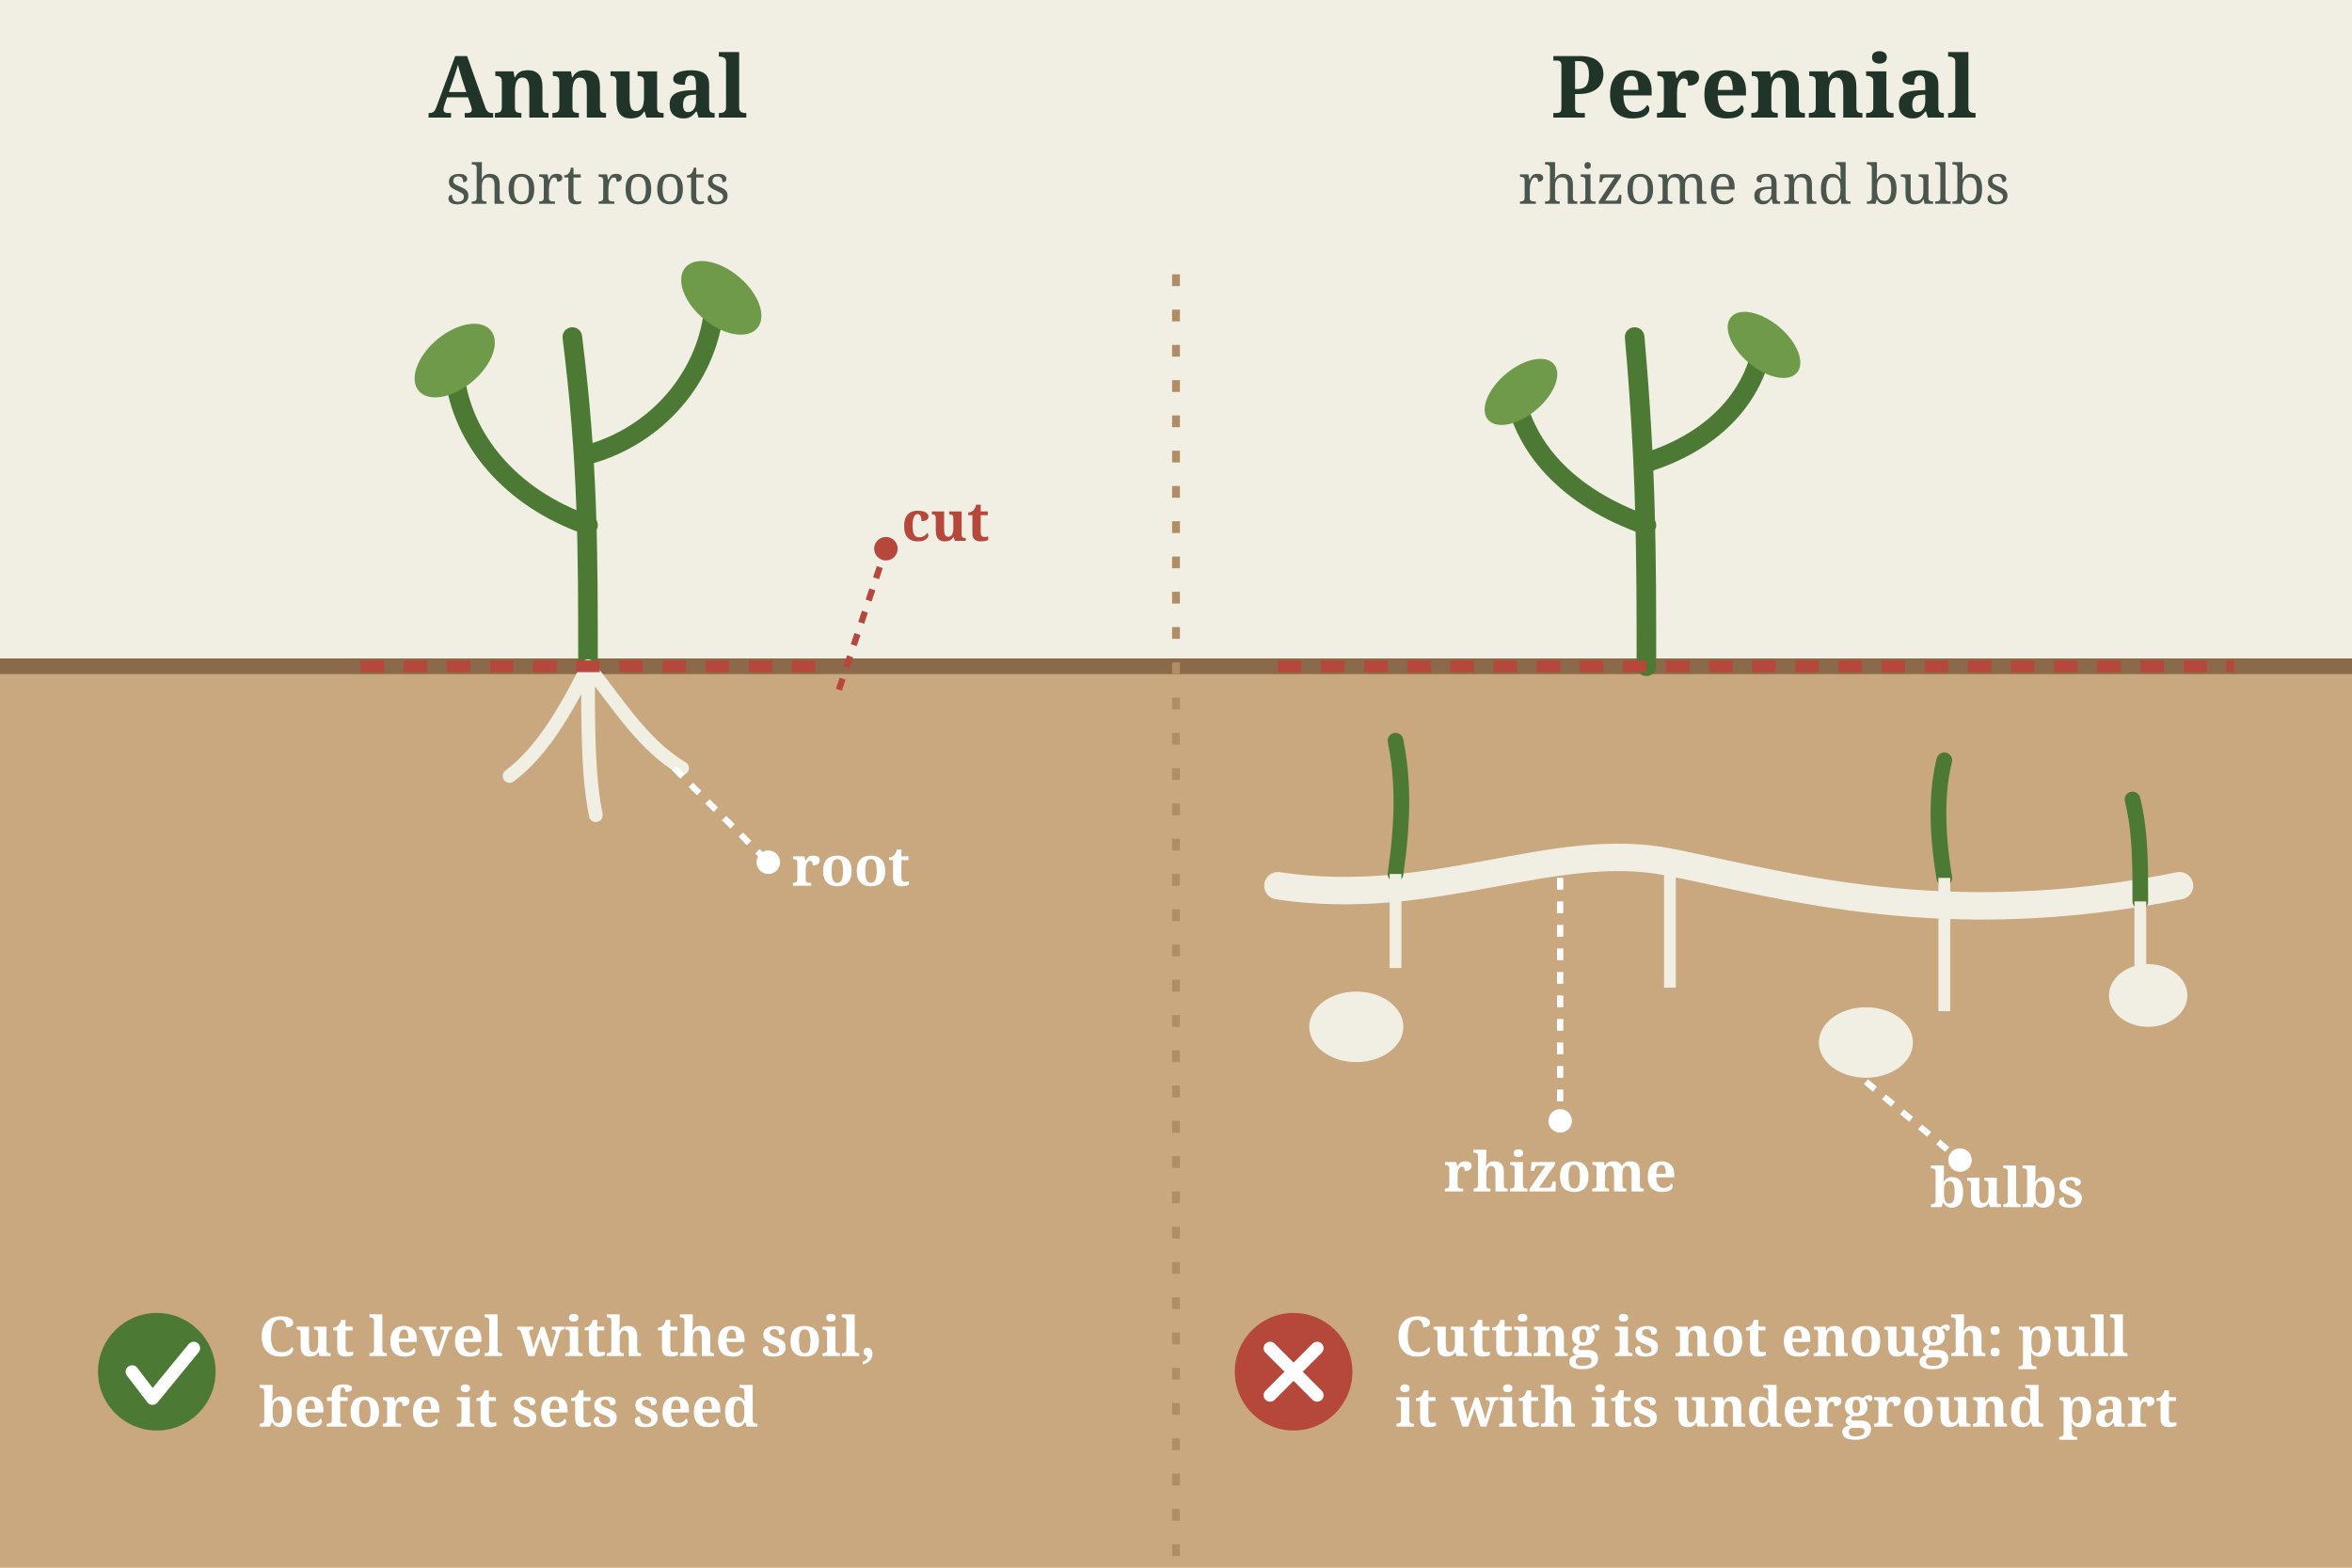
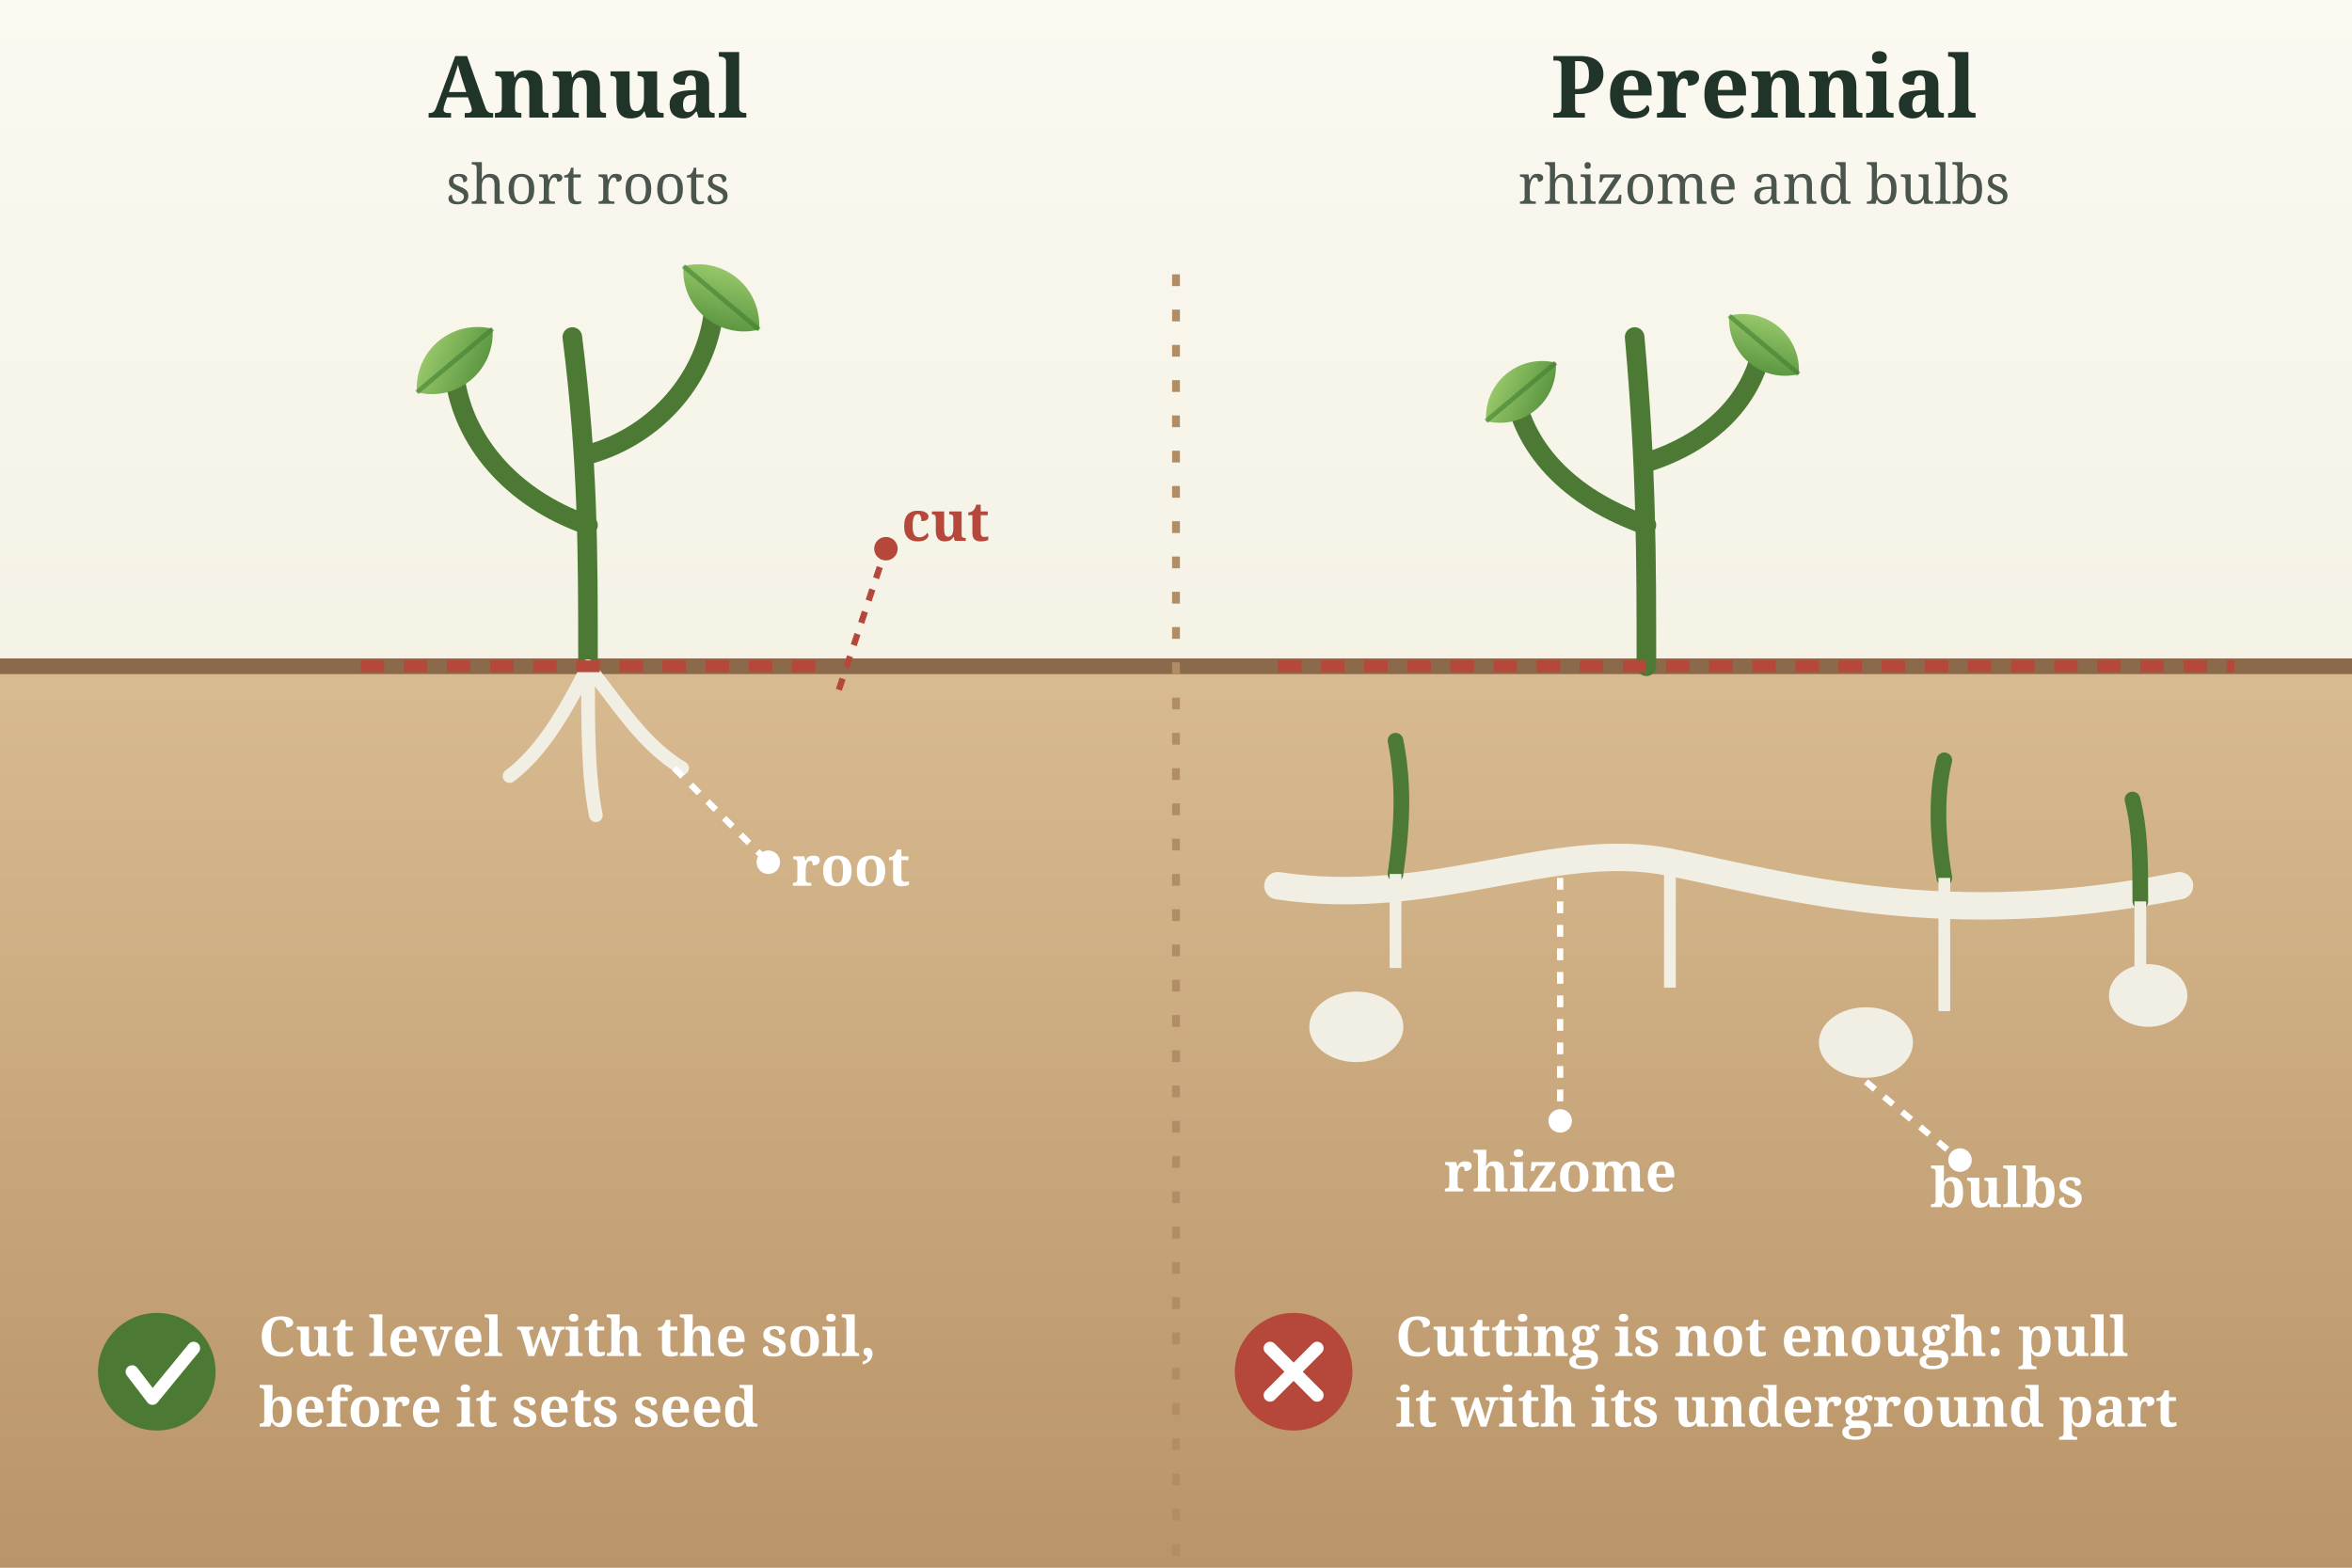
<svg xmlns="http://www.w3.org/2000/svg" viewBox="0 0 600 400" role="img" font-family="Georgia, serif">
-   <rect width="600" height="400" fill="#f1efe3" />
-   <rect y="170" width="600" height="230" fill="#c9a77f" />
+   <defs>
+     <linearGradient id="gBg" x1="0" y1="0" x2="0" y2="1">
+       <stop offset="0" stop-color="#fbf9f1" />
+       <stop offset="1" stop-color="#ece7d6" />
+     </linearGradient>
+     <linearGradient id="gSolo" x1="0" y1="0" x2="0" y2="1">
+       <stop offset="0" stop-color="#d9bb91" />
+       <stop offset="1" stop-color="#b99468" />
+     </linearGradient>
+     <linearGradient id="gMadeira" x1="0" y1="0" x2="1" y2="0">
+       <stop offset="0" stop-color="#7a5c3d" />
+       <stop offset=".5" stop-color="#977654" />
+       <stop offset="1" stop-color="#6f5236" />
+     </linearGradient>
+     <linearGradient id="gComp" x1="0" y1="0" x2="0" y2="1">
+       <stop offset="0" stop-color="#5d4731" />
+       <stop offset="1" stop-color="#3b2d1f" />
+     </linearGradient>
+     <linearGradient id="gFolha" x1="0" y1="0" x2="1" y2="1">
+       <stop offset="0" stop-color="#a6d474" />
+       <stop offset="1" stop-color="#4d8a37" />
+     </linearGradient>
+     <pattern id="gTex" width="22" height="22" patternUnits="userSpaceOnUse">
+       <circle cx="4" cy="5" r="1.3" fill="#fff" opacity=".16" />
+       <circle cx="15" cy="11" r="1.6" fill="#5a3f26" opacity=".12" />
+       <circle cx="9" cy="18" r="1.1" fill="#fff" opacity=".12" />
+       <circle cx="19" cy="3" r="1" fill="#5a3f26" opacity=".10" />
+     </pattern>
+     <filter id="sombra" x="-10%" y="-10%" width="125%" height="135%">
+       <feDropShadow dx="0" dy="3" stdDeviation="3.2" flood-color="#2f2a1c" flood-opacity=".20" />
+     </filter>
+   </defs>
+   <rect width="600" height="400" fill="url(#gBg)" />
+   <rect y="170" width="600" height="230" fill="url(#gSolo)" />
  <path d="M0 170h600" stroke="#8a6a4a" stroke-width="4" />
  <path d="M300 70V400" stroke="#b08d64" stroke-width="2" stroke-dasharray="3 6" />
  <g fill="none" stroke="#4c7a34" stroke-width="5" stroke-linecap="round">
    <path d="M150 170c0-30 0-52-4-84M150 134c-20-7-32-22-34-38M150 116c18-5 30-20 32-36" />
  </g>
  <g fill="#6f9a4a">
-     <ellipse cx="116" cy="92" rx="12" ry="7" transform="rotate(-40 116 92)" />
-     <ellipse cx="184" cy="76" rx="12" ry="7" transform="rotate(40 184 76)" />
+     <g transform="translate(116 92) rotate(-40)">
+       <path d="M-12.6 0C-6.3 -8.6 6.3 -8.6 12.6 0C6.3 8.6 -6.3 8.6 -12.6 0Z" fill="url(#gFolha)" />
+       <path d="M-12.6 0H12.6" stroke="#3d7a2e" stroke-width="1.2" opacity=".55" />
+     </g>
+     <g transform="translate(184 76) rotate(40)">
+       <path d="M-12.6 0C-6.3 -8.6 6.3 -8.6 12.6 0C6.3 8.6 -6.3 8.6 -12.6 0Z" fill="url(#gFolha)" />
+       <path d="M-12.6 0H12.6" stroke="#3d7a2e" stroke-width="1.2" opacity=".55" />
+     </g>
  </g>
  <g fill="none" stroke="#f1efe3" stroke-width="3.5" stroke-linecap="round">
    <path d="M150 170c-6 12-12 22-20 28M150 170c0 16 0 28 2 38M150 170c8 10 14 20 24 26" />
  </g>
  <path d="M92 170h116" stroke="#b5483a" stroke-width="3" stroke-dasharray="6 5" />
  <path d="M214 176L226 140" stroke="#b5483a" stroke-width="1.6" stroke-dasharray="3 3" />
  <circle cx="226" cy="140" r="3" fill="#b5483a" />
  <text x="230" y="138" font-size="14" font-weight="700" fill="#b5483a" text-anchor="start">cut</text>
  <path d="M172 196L196 220" stroke="#fff" stroke-width="1.6" stroke-dasharray="3 3" />
  <circle cx="196" cy="220" r="3" fill="#fff" />
  <text x="202" y="226" font-size="14" font-weight="600" fill="#fff" text-anchor="start">root</text>
  <g fill="none" stroke="#4c7a34" stroke-width="5" stroke-linecap="round">
    <path d="M420 170c0-28 0-50-3-84M420 134c-20-7-32-20-34-36M420 118c16-5 28-16 30-32" />
  </g>
  <g fill="#6f9a4a">
-     <ellipse cx="388" cy="100" rx="11" ry="6" transform="rotate(-40 388 100)" />
-     <ellipse cx="450" cy="88" rx="11" ry="6" transform="rotate(40 450 88)" />
+     <g transform="translate(388 100) rotate(-40)">
+       <path d="M-11.6 0C-5.8 -7.9 5.8 -7.9 11.6 0C5.8 7.9 -5.8 7.9 -11.6 0Z" fill="url(#gFolha)" />
+       <path d="M-11.6 0H11.6" stroke="#3d7a2e" stroke-width="1.2" opacity=".55" />
+     </g>
+     <g transform="translate(450 88) rotate(40)">
+       <path d="M-11.6 0C-5.8 -7.9 5.8 -7.9 11.6 0C5.8 7.9 -5.8 7.9 -11.6 0Z" fill="url(#gFolha)" />
+       <path d="M-11.6 0H11.6" stroke="#3d7a2e" stroke-width="1.2" opacity=".55" />
+     </g>
  </g>
  <path d="M326 226c40 6 70-12 100-6s70 18 130 6" fill="none" stroke="#f1efe3" stroke-width="7" stroke-linecap="round" />
  <g fill="none" stroke="#4c7a34" stroke-width="4" stroke-linecap="round">
    <path d="M356 223c2-14 2-24 0-34M496 224c-2-12-2-22 0-30M546 230c0-10 0-18-2-26" />
  </g>
  <g fill="#f1efe3">
    <ellipse cx="346" cy="262" rx="12" ry="9" />
    <ellipse cx="476" cy="266" rx="12" ry="9" />
    <ellipse cx="548" cy="254" rx="10" ry="8" />
  </g>
  <path d="M426 220v32M356 223v24M496 224v34M546 230v18" stroke="#f1efe3" stroke-width="3" />
  <path d="M326 170h244" stroke="#b5483a" stroke-width="3" stroke-dasharray="6 5" />
  <path d="M398 224L398 286" stroke="#fff" stroke-width="1.6" stroke-dasharray="3 3" />
  <circle cx="398" cy="286" r="3" fill="#fff" />
  <text x="398" y="304" font-size="14" font-weight="600" fill="#fff" text-anchor="middle">rhizome</text>
  <path d="M476 276L500 296" stroke="#fff" stroke-width="1.6" stroke-dasharray="3 3" />
  <circle cx="500" cy="296" r="3" fill="#fff" />
  <text x="512" y="308" font-size="14" font-weight="600" fill="#fff" text-anchor="middle">bulbs</text>
  <text x="150" y="30" font-size="22" font-weight="700" fill="#20342a" text-anchor="middle">Annual</text>
  <text x="150" y="52" font-size="14" font-weight="400" fill="#4a554e" text-anchor="middle">short roots</text>
  <text x="450" y="30" font-size="22" font-weight="700" fill="#20342a" text-anchor="middle">Perennial</text>
  <text x="450" y="52" font-size="14" font-weight="400" fill="#4a554e" text-anchor="middle">rhizome and bulbs</text>
  <circle cx="40" cy="350" r="15" fill="#4c7a34" />
  <path d="M33.7 350l5.2 6.8 10.5-12.8" stroke="#fff" stroke-width="3.3" stroke-linecap="round" stroke-linejoin="round" fill="none" />
  <text x="66" y="346" font-size="14" font-weight="600" fill="#fff" text-anchor="start">Cut level with the soil,</text>
  <text x="66" y="364" font-size="14" font-weight="600" fill="#fff" text-anchor="start">before it sets seed</text>
  <circle cx="330" cy="350" r="15" fill="#b5483a" />
  <path d="M324.0 344.0l12.0 12.0M336.0 344.0l-12.0 12.0" stroke="#fff" stroke-width="3.3" stroke-linecap="round" />
  <text x="356" y="346" font-size="14" font-weight="600" fill="#fff" text-anchor="start">Cutting is not enough: pull</text>
  <text x="356" y="364" font-size="14" font-weight="600" fill="#fff" text-anchor="start">it with its underground part</text>
</svg>
